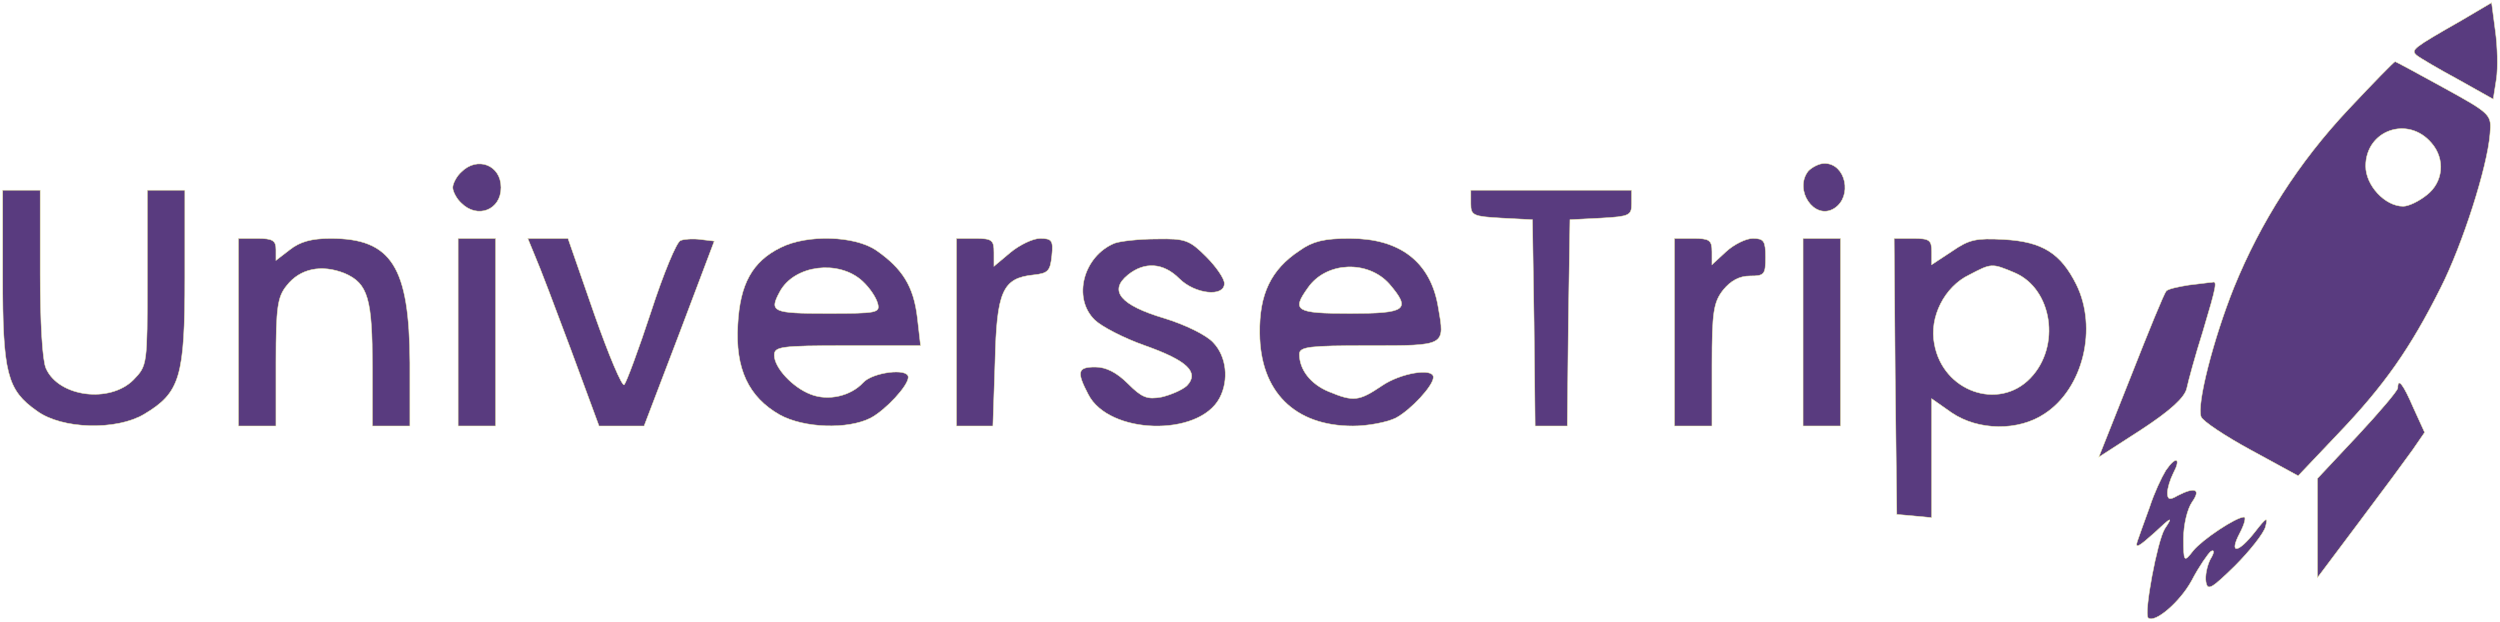
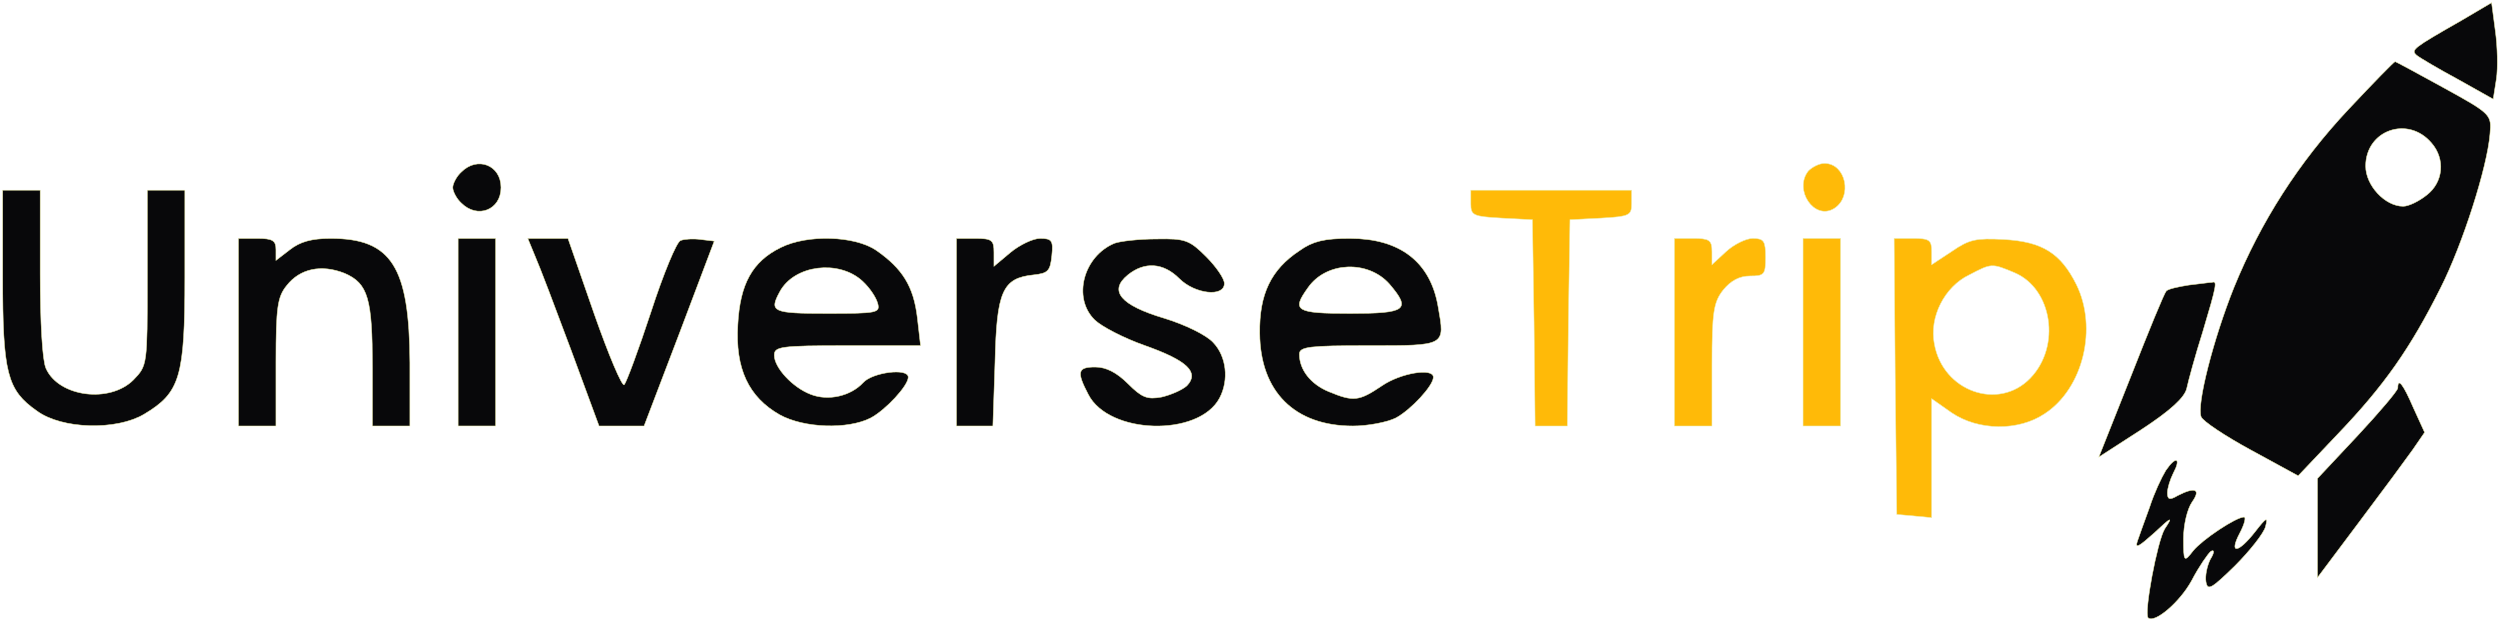
<svg xmlns="http://www.w3.org/2000/svg" version="1.0" preserveAspectRatio="xMidYMid meet" viewBox="14.5 191.5 466.57 115.98">
  <rect id="backgroundrect" width="100%" height="100%" x="0" y="0" fill="none" stroke="none" />
  <g class="currentLayer" style="">
-     <g transform="translate(0,500) scale(0.1,-0.1) " fill="#593b7f" stroke="#ececab" id="svg_1" class="selected" stroke-opacity="1" fill-opacity="1">
-       <path d="M4739 3047 c-91 -52 -95 -55 -84 -65 6 -5 40 -25 77 -45 l66 -37 6 38 c3 20 2 61 -2 89 l-7 53 -56 -33z" id="svg_2" stroke="#ececab" fill="#593b7f" fill-opacity="1" stroke-opacity="1" />
-       <path d="M4528 2881 c-93 -99 -164 -210 -214 -333 -38 -95 -70 -219 -61 -241 3 -8 45 -36 93 -62 l88 -48 75 79 c85 89 134 158 191 272 41 81 87 225 92 287 3 36 3 37 -86 86 -49 27 -90 49 -91 49 -2 0 -41 -40 -87 -89z m155 -63 c26 -30 22 -73 -9 -97 -15 -12 -34 -21 -44 -21 -34 0 -70 39 -70 75 0 67 79 95 123 43z" id="svg_3" stroke="#ececab" fill="#593b7f" fill-opacity="1" stroke-opacity="1" />
-       <path d="M1006 2764 c-9 -8 -16 -22 -16 -29 0 -7 7 -21 16 -29 30 -30 74 -13 74 29 0 42 -44 59 -74 29z" id="svg_4" stroke="#ececab" fill="#593b7f" fill-opacity="1" stroke-opacity="1" />
-       <path d="M3520 2766 c-28 -35 11 -93 48 -70 35 22 22 84 -18 84 -10 0 -23 -7 -30 -14z" id="svg_5" stroke="#ececab" fill="#593b7f" fill-opacity="1" stroke-opacity="1" />
-       <path d="M150 2569 c0 -180 8 -212 64 -251 46 -34 148 -37 200 -6 67 40 76 69 76 255 l0 163 -35 0 -35 0 0 -164 c0 -163 0 -163 -26 -190 -44 -44 -139 -32 -163 21 -7 14 -11 87 -11 178 l0 155 -35 0 -35 0 0 -161z" id="svg_6" stroke="#ececab" fill="#593b7f" fill-opacity="1" stroke-opacity="1" />
-       <path d="M2890 2705 c0 -22 4 -24 58 -27 l57 -3 3 -192 2 -193 30 0 30 0 2 193 3 192 58 3 c53 3 57 5 57 27 l0 25 -150 0 -150 0 0 -25z" id="svg_7" stroke="#ececab" fill="#593b7f" fill-opacity="1" stroke-opacity="1" />
-       <path d="M590 2465 l0 -175 35 0 35 0 0 119 c0 103 3 122 20 143 25 32 65 40 108 23 44 -19 52 -47 52 -176 l0 -109 35 0 35 0 0 118 c-1 179 -34 232 -148 232 -35 0 -57 -6 -76 -21 l-26 -20 0 20 c0 17 -6 21 -35 21 l-35 0 0 -175z" id="svg_8" stroke="#ececab" fill="#593b7f" fill-opacity="1" stroke-opacity="1" />
-       <path d="M1000 2465 l0 -175 35 0 35 0 0 175 0 175 -35 0 -35 0 0 -175z" id="svg_9" stroke="#ececab" fill="#593b7f" fill-opacity="1" stroke-opacity="1" />
-       <path d="M1144 2606 c8 -18 38 -97 67 -175 l52 -141 42 0 42 0 66 173 65 172 -25 3 c-14 2 -31 1 -38 -2 -7 -2 -32 -62 -55 -133 -23 -70 -46 -132 -50 -136 -4 -4 -29 55 -56 132 l-49 141 -37 0 -38 0 14 -34z" id="svg_10" stroke="#ececab" fill="#593b7f" fill-opacity="1" stroke-opacity="1" />
-       <path d="M1602 2623 c-53 -26 -76 -68 -80 -144 -5 -82 20 -135 78 -168 45 -25 127 -28 170 -6 28 15 70 60 70 76 0 18 -67 9 -84 -10 -23 -25 -65 -35 -98 -22 -34 13 -68 50 -68 73 0 16 11 18 136 18 l137 0 -6 52 c-7 59 -28 92 -77 126 -40 27 -128 30 -178 5z m153 -63 c13 -12 25 -30 28 -41 5 -18 -1 -19 -94 -19 -102 0 -109 3 -89 40 27 51 111 61 155 20z" id="svg_11" stroke="#ececab" fill="#593b7f" fill-opacity="1" stroke-opacity="1" />
-       <path d="M1930 2465 l0 -175 34 0 34 0 4 119 c3 133 14 157 72 163 27 3 31 7 34 36 3 28 0 32 -22 32 -13 0 -38 -12 -55 -26 l-31 -26 0 26 c0 23 -4 26 -35 26 l-35 0 0 -175z" id="svg_12" stroke="#ececab" fill="#593b7f" fill-opacity="1" stroke-opacity="1" />
-       <path d="M2225 2631 c-58 -24 -79 -102 -37 -143 12 -12 54 -34 94 -48 79 -28 102 -50 78 -75 -9 -8 -30 -17 -47 -21 -27 -5 -37 -1 -63 25 -21 21 -41 31 -61 31 -33 0 -35 -9 -13 -51 38 -75 206 -80 245 -7 18 34 13 78 -12 104 -13 14 -52 33 -91 45 -81 24 -105 51 -68 81 31 25 66 23 96 -7 29 -29 84 -35 84 -9 0 9 -15 31 -34 50 -31 31 -39 34 -92 33 -33 0 -68 -4 -79 -8z" id="svg_13" stroke="#ececab" fill="#593b7f" fill-opacity="1" stroke-opacity="1" />
-       <path d="M2570 2617 c-53 -35 -75 -81 -74 -154 1 -109 65 -173 174 -173 28 0 64 7 80 15 28 15 70 60 70 76 0 18 -61 8 -96 -16 -43 -29 -53 -30 -99 -11 -34 14 -55 41 -55 70 0 14 19 16 129 16 145 0 143 -1 130 72 -14 84 -71 128 -165 128 -47 0 -69 -5 -94 -23z m168 -62 c41 -48 32 -55 -73 -55 -102 0 -110 5 -79 48 34 49 112 52 152 7z" id="svg_14" stroke="#ececab" fill="#593b7f" fill-opacity="1" stroke-opacity="1" />
-       <path d="M3270 2465 l0 -175 35 0 35 0 0 114 c0 99 3 117 21 140 14 17 30 26 50 26 27 0 29 3 29 35 0 30 -3 35 -24 35 -12 0 -35 -11 -50 -25 l-26 -24 0 24 c0 22 -5 25 -35 25 l-35 0 0 -175z" id="svg_15" stroke="#ececab" fill="#593b7f" fill-opacity="1" stroke-opacity="1" />
-       <path d="M3510 2465 l0 -175 35 0 35 0 0 175 0 175 -35 0 -35 0 0 -175z" id="svg_16" stroke="#ececab" fill="#593b7f" fill-opacity="1" stroke-opacity="1" />
-       <path d="M3682 2383 l3 -258 33 -3 32 -3 0 111 0 111 37 -26 c50 -34 125 -35 174 -2 72 47 99 160 59 241 -29 58 -63 80 -135 84 -52 3 -65 0 -97 -22 l-38 -25 0 24 c0 22 -4 25 -35 25 l-35 0 2 -257z m223 193 c70 -30 87 -137 29 -197 -59 -61 -163 -25 -179 64 -10 50 19 107 65 129 42 22 42 22 85 4z" id="svg_17" stroke="#ececab" fill="#593b7f" fill-opacity="1" stroke-opacity="1" />
-       <path d="M4230 2553 c-19 -3 -38 -7 -42 -11 -4 -4 -33 -75 -66 -159 l-60 -151 79 51 c55 36 81 60 85 77 3 14 16 62 30 106 27 90 27 95 17 92 -5 0 -24 -3 -43 -5z" id="svg_18" stroke="#ececab" fill="#593b7f" fill-opacity="1" stroke-opacity="1" />
-       <path d="M4620 2361 c0 -5 -34 -45 -75 -89 l-75 -80 0 -92 0 -93 78 104 c43 57 88 118 100 135 l22 32 -21 46 c-19 44 -29 57 -29 37z" id="svg_19" stroke="#ececab" fill="#593b7f" fill-opacity="1" stroke-opacity="1" />
-       <path d="M4187 2207 c-8 -13 -22 -43 -30 -68 -9 -24 -19 -53 -23 -64 -5 -15 3 -10 31 15 33 31 36 32 20 8 -14 -23 -39 -157 -31 -166 12 -11 59 29 81 69 14 27 31 51 36 55 7 4 7 -2 -1 -15 -6 -12 -10 -31 -8 -42 3 -17 10 -13 54 30 28 28 54 61 57 73 5 19 2 18 -19 -9 -32 -41 -50 -43 -29 -3 9 17 12 30 8 30 -15 0 -78 -42 -95 -63 -17 -22 -18 -21 -18 23 0 25 7 55 16 68 17 24 6 29 -27 12 -15 -9 -19 -7 -19 5 0 9 5 25 11 37 15 28 5 33 -14 5z" id="svg_20" stroke="#ececab" fill="#593b7f" fill-opacity="1" stroke-opacity="1" />
+     <g transform="translate(0,500) scale(0.1,-0.1) " fill="#08080a" stroke="#ececab" id="svg_1" class="selected" stroke-opacity="1" fill-opacity="1">
+       <path d="M4739 3047 c-91 -52 -95 -55 -84 -65 6 -5 40 -25 77 -45 l66 -37 6 38 c3 20 2 61 -2 89 l-7 53 -56 -33z" id="svg_2" stroke="#ececab" fill="#08080a" fill-opacity="1" stroke-opacity="1" />
+       <path d="M4528 2881 c-93 -99 -164 -210 -214 -333 -38 -95 -70 -219 -61 -241 3 -8 45 -36 93 -62 l88 -48 75 79 c85 89 134 158 191 272 41 81 87 225 92 287 3 36 3 37 -86 86 -49 27 -90 49 -91 49 -2 0 -41 -40 -87 -89z m155 -63 c26 -30 22 -73 -9 -97 -15 -12 -34 -21 -44 -21 -34 0 -70 39 -70 75 0 67 79 95 123 43z" id="svg_3" stroke="#ececab" fill="#08080a" fill-opacity="1" stroke-opacity="1" />
+       <path d="M1006 2764 c-9 -8 -16 -22 -16 -29 0 -7 7 -21 16 -29 30 -30 74 -13 74 29 0 42 -44 59 -74 29z" id="svg_4" stroke="#ececab" fill="#08080a" fill-opacity="1" stroke-opacity="1" />
+       <path d="M3520 2766 c-28 -35 11 -93 48 -70 35 22 22 84 -18 84 -10 0 -23 -7 -30 -14z" id="svg_5" stroke="#ececab" fill="#FFBA08" fill-opacity="1" stroke-opacity="1" />
+       <path d="M150 2569 c0 -180 8 -212 64 -251 46 -34 148 -37 200 -6 67 40 76 69 76 255 l0 163 -35 0 -35 0 0 -164 c0 -163 0 -163 -26 -190 -44 -44 -139 -32 -163 21 -7 14 -11 87 -11 178 l0 155 -35 0 -35 0 0 -161z" id="svg_6" stroke="#ececab" fill="#08080a" fill-opacity="1" stroke-opacity="1" />
+       <path d="M2890 2705 c0 -22 4 -24 58 -27 l57 -3 3 -192 2 -193 30 0 30 0 2 193 3 192 58 3 c53 3 57 5 57 27 l0 25 -150 0 -150 0 0 -25z" id="svg_7" stroke="#ececab" fill="#FFBA08" fill-opacity="1" stroke-opacity="1" />
+       <path d="M590 2465 l0 -175 35 0 35 0 0 119 c0 103 3 122 20 143 25 32 65 40 108 23 44 -19 52 -47 52 -176 l0 -109 35 0 35 0 0 118 c-1 179 -34 232 -148 232 -35 0 -57 -6 -76 -21 l-26 -20 0 20 c0 17 -6 21 -35 21 l-35 0 0 -175z" id="svg_8" stroke="#ececab" fill="#08080a" fill-opacity="1" stroke-opacity="1" />
+       <path d="M1000 2465 l0 -175 35 0 35 0 0 175 0 175 -35 0 -35 0 0 -175z" id="svg_9" stroke="#ececab" fill="#08080a" fill-opacity="1" stroke-opacity="1" />
+       <path d="M1144 2606 c8 -18 38 -97 67 -175 l52 -141 42 0 42 0 66 173 65 172 -25 3 c-14 2 -31 1 -38 -2 -7 -2 -32 -62 -55 -133 -23 -70 -46 -132 -50 -136 -4 -4 -29 55 -56 132 l-49 141 -37 0 -38 0 14 -34z" id="svg_10" stroke="#ececab" fill="#08080a" fill-opacity="1" stroke-opacity="1" />
+       <path d="M1602 2623 c-53 -26 -76 -68 -80 -144 -5 -82 20 -135 78 -168 45 -25 127 -28 170 -6 28 15 70 60 70 76 0 18 -67 9 -84 -10 -23 -25 -65 -35 -98 -22 -34 13 -68 50 -68 73 0 16 11 18 136 18 l137 0 -6 52 c-7 59 -28 92 -77 126 -40 27 -128 30 -178 5z m153 -63 c13 -12 25 -30 28 -41 5 -18 -1 -19 -94 -19 -102 0 -109 3 -89 40 27 51 111 61 155 20z" id="svg_11" stroke="#ececab" fill="#08080a" fill-opacity="1" stroke-opacity="1" />
+       <path d="M1930 2465 l0 -175 34 0 34 0 4 119 c3 133 14 157 72 163 27 3 31 7 34 36 3 28 0 32 -22 32 -13 0 -38 -12 -55 -26 l-31 -26 0 26 c0 23 -4 26 -35 26 l-35 0 0 -175z" id="svg_12" stroke="#ececab" fill="#08080a" fill-opacity="1" stroke-opacity="1" />
+       <path d="M2225 2631 c-58 -24 -79 -102 -37 -143 12 -12 54 -34 94 -48 79 -28 102 -50 78 -75 -9 -8 -30 -17 -47 -21 -27 -5 -37 -1 -63 25 -21 21 -41 31 -61 31 -33 0 -35 -9 -13 -51 38 -75 206 -80 245 -7 18 34 13 78 -12 104 -13 14 -52 33 -91 45 -81 24 -105 51 -68 81 31 25 66 23 96 -7 29 -29 84 -35 84 -9 0 9 -15 31 -34 50 -31 31 -39 34 -92 33 -33 0 -68 -4 -79 -8z" id="svg_13" stroke="#ececab" fill="#08080a" fill-opacity="1" stroke-opacity="1" />
+       <path d="M2570 2617 c-53 -35 -75 -81 -74 -154 1 -109 65 -173 174 -173 28 0 64 7 80 15 28 15 70 60 70 76 0 18 -61 8 -96 -16 -43 -29 -53 -30 -99 -11 -34 14 -55 41 -55 70 0 14 19 16 129 16 145 0 143 -1 130 72 -14 84 -71 128 -165 128 -47 0 -69 -5 -94 -23z m168 -62 c41 -48 32 -55 -73 -55 -102 0 -110 5 -79 48 34 49 112 52 152 7z" id="svg_14" stroke="#ececab" fill="#08080a" fill-opacity="1" stroke-opacity="1" />
+       <path d="M3270 2465 l0 -175 35 0 35 0 0 114 c0 99 3 117 21 140 14 17 30 26 50 26 27 0 29 3 29 35 0 30 -3 35 -24 35 -12 0 -35 -11 -50 -25 l-26 -24 0 24 c0 22 -5 25 -35 25 l-35 0 0 -175z" id="svg_15" stroke="#ececab" fill="#FFBA08" fill-opacity="1" stroke-opacity="1" />
+       <path d="M3510 2465 l0 -175 35 0 35 0 0 175 0 175 -35 0 -35 0 0 -175z" id="svg_16" stroke="#ececab" fill="#FFBA08" fill-opacity="1" stroke-opacity="1" />
+       <path d="M3682 2383 l3 -258 33 -3 32 -3 0 111 0 111 37 -26 c50 -34 125 -35 174 -2 72 47 99 160 59 241 -29 58 -63 80 -135 84 -52 3 -65 0 -97 -22 l-38 -25 0 24 c0 22 -4 25 -35 25 l-35 0 2 -257z m223 193 c70 -30 87 -137 29 -197 -59 -61 -163 -25 -179 64 -10 50 19 107 65 129 42 22 42 22 85 4z" id="svg_17" stroke="#ececab" fill="#FFBA08" fill-opacity="1" stroke-opacity="1" />
+       <path d="M4230 2553 c-19 -3 -38 -7 -42 -11 -4 -4 -33 -75 -66 -159 l-60 -151 79 51 c55 36 81 60 85 77 3 14 16 62 30 106 27 90 27 95 17 92 -5 0 -24 -3 -43 -5z" id="svg_18" stroke="#ececab" fill="#08080a" fill-opacity="1" stroke-opacity="1" />
+       <path d="M4620 2361 c0 -5 -34 -45 -75 -89 l-75 -80 0 -92 0 -93 78 104 c43 57 88 118 100 135 l22 32 -21 46 c-19 44 -29 57 -29 37z" id="svg_19" stroke="#ececab" fill="#08080a" fill-opacity="1" stroke-opacity="1" />
+       <path d="M4187 2207 c-8 -13 -22 -43 -30 -68 -9 -24 -19 -53 -23 -64 -5 -15 3 -10 31 15 33 31 36 32 20 8 -14 -23 -39 -157 -31 -166 12 -11 59 29 81 69 14 27 31 51 36 55 7 4 7 -2 -1 -15 -6 -12 -10 -31 -8 -42 3 -17 10 -13 54 30 28 28 54 61 57 73 5 19 2 18 -19 -9 -32 -41 -50 -43 -29 -3 9 17 12 30 8 30 -15 0 -78 -42 -95 -63 -17 -22 -18 -21 -18 23 0 25 7 55 16 68 17 24 6 29 -27 12 -15 -9 -19 -7 -19 5 0 9 5 25 11 37 15 28 5 33 -14 5z" id="svg_20" stroke="#ececab" fill="#08080a" fill-opacity="1" stroke-opacity="1" />
    </g>
  </g>
</svg>
